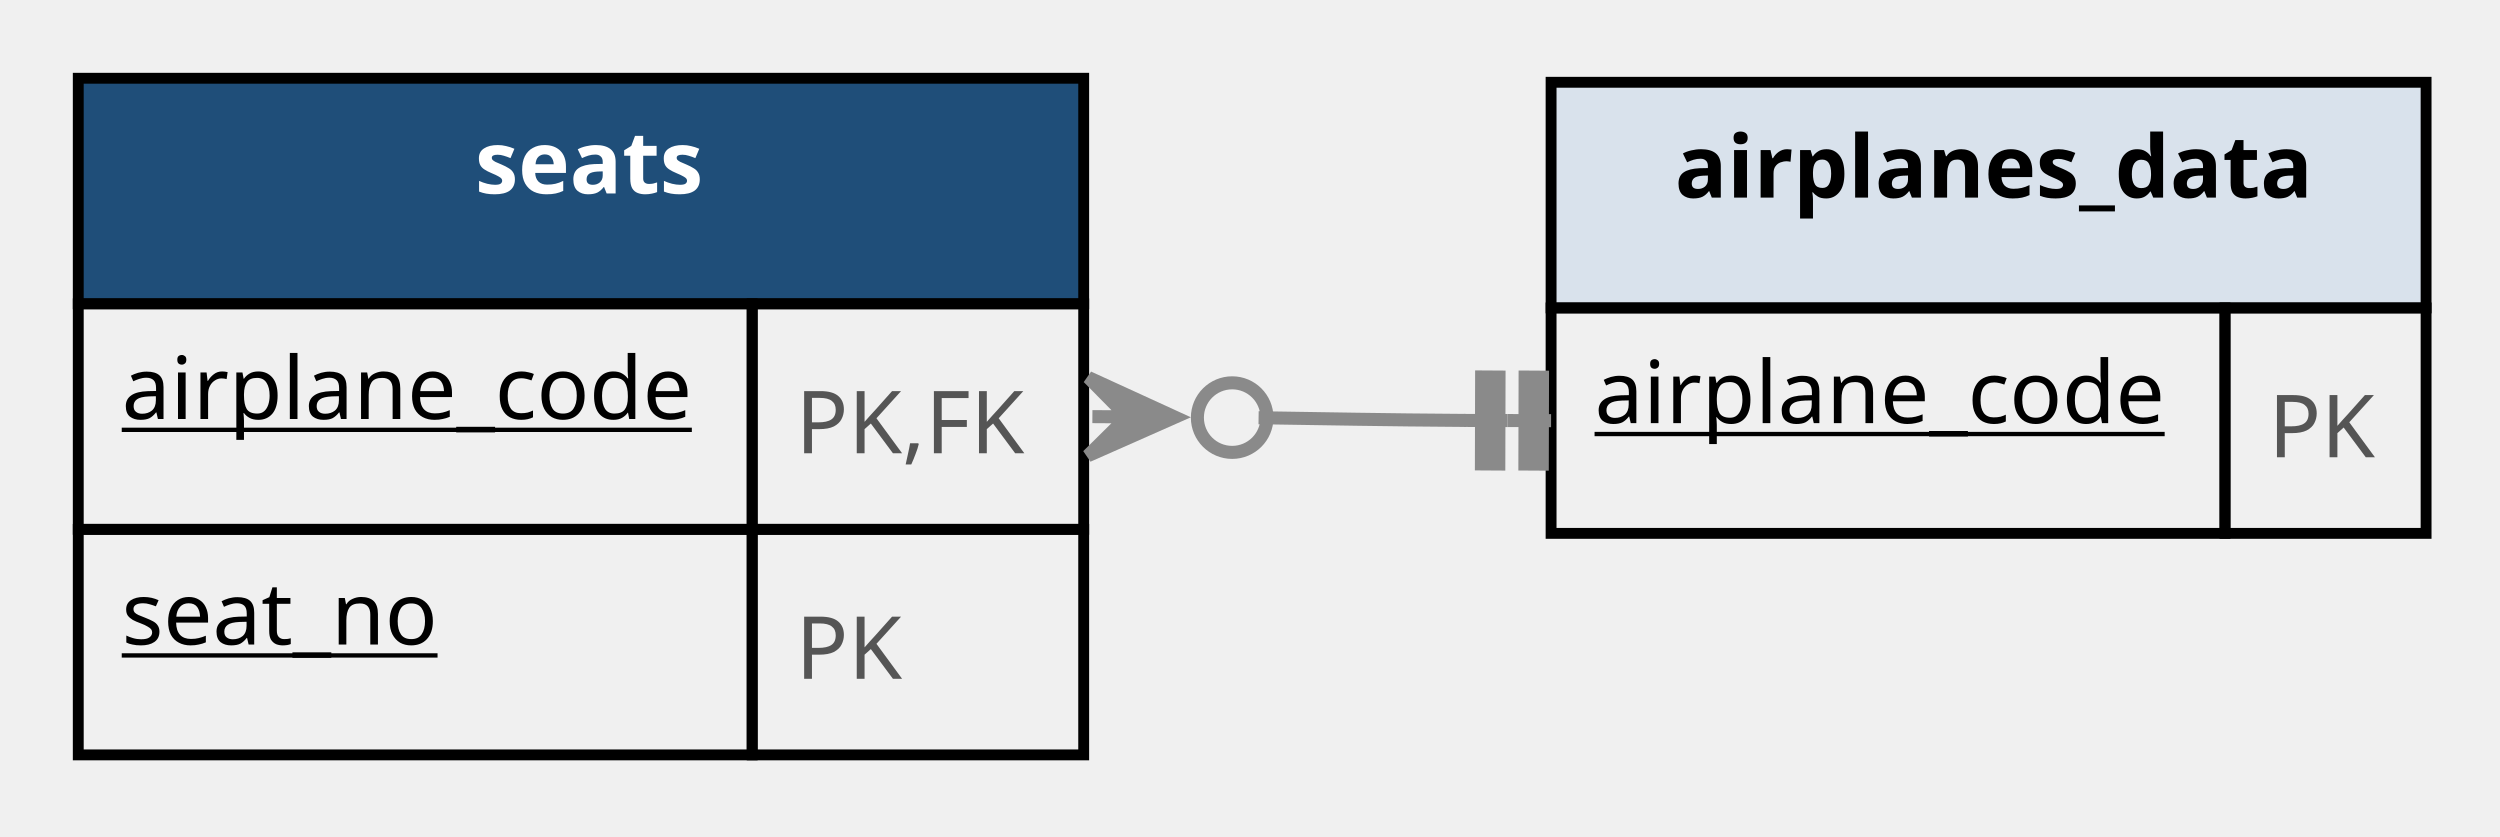
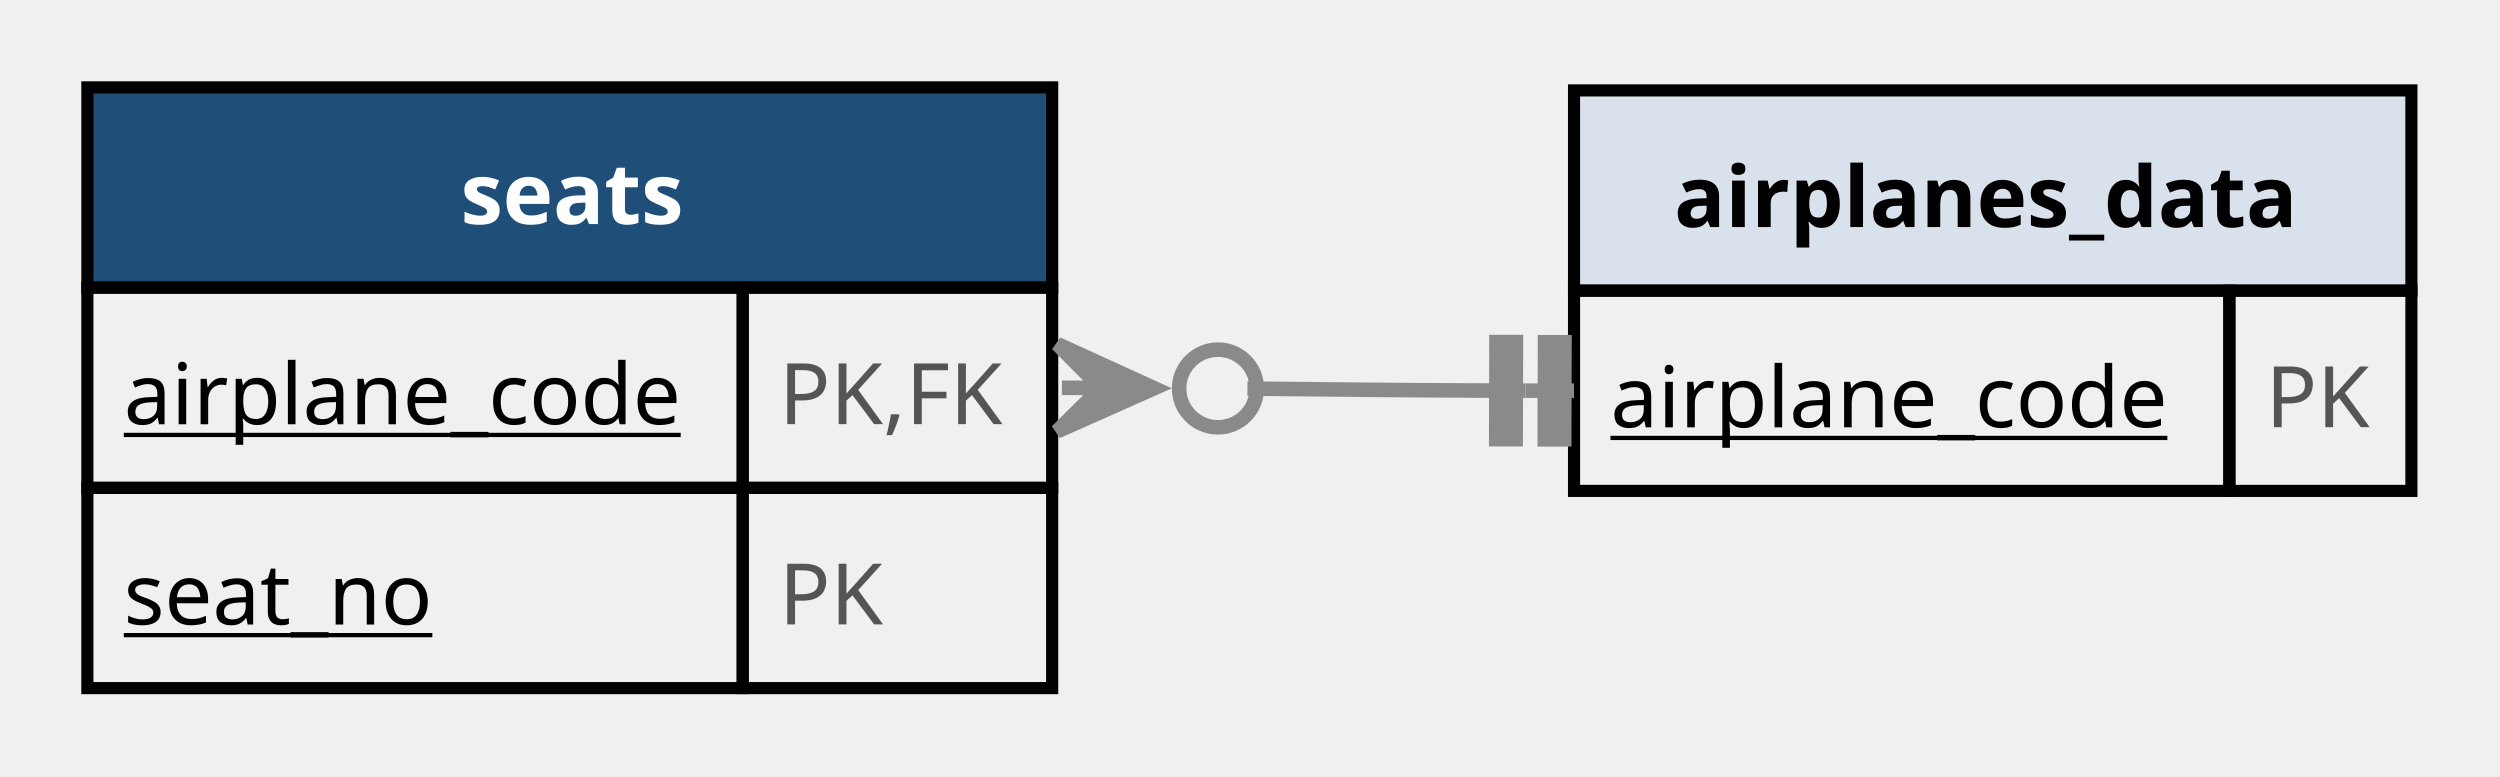
- <svg xmlns="http://www.w3.org/2000/svg" width="230pt" height="77pt" viewBox="0.00 0.00 230.00 77.00">
-   <g id="graph0" class="graph" transform="scale(1 1) rotate(0) translate(7.2 69.45)">
+ <svg xmlns="http://www.w3.org/2000/svg" width="206pt" height="64pt" viewBox="0.00 0.00 206.00 64.00">
+   <g id="graph0" class="graph" transform="scale(1 1) rotate(0) translate(7.2 56.7)">
    <g id="node1" class="node">
-       <polygon fill="#1f4e79" stroke="none" points="0,-41.5 0,-62.25 92.5,-62.25 92.5,-41.5 0,-41.5" />
-       <polygon fill="none" stroke="#000000" points="0,-41.5 0,-62.25 92.5,-62.25 92.5,-41.5 0,-41.5" />
-       <text xml:space="preserve" text-anchor="start" x="36.5" y="-51.65" font-family="Noto Sans KR" font-weight="bold" font-size="8.00" fill="#ffffff">seats</text>
-       <polygon fill="none" stroke="#000000" points="0,-20.75 0,-41.5 62,-41.5 62,-20.75 0,-20.75" />
-       <text xml:space="preserve" text-anchor="start" x="4" y="-30.9" font-family="Noto Sans KR" text-decoration="underline" font-size="8.00">airplane_code</text>
-       <polygon fill="none" stroke="#000000" points="62,-20.75 62,-41.5 92.5,-41.5 92.5,-20.75 62,-20.75" />
-       <text xml:space="preserve" text-anchor="start" x="66" y="-27.75" font-family="Noto Sans KR" font-size="8.00" fill="#555555">PK,FK</text>
-       <polygon fill="none" stroke="#000000" points="0,0 0,-20.75 62,-20.75 62,0 0,0" />
-       <text xml:space="preserve" text-anchor="start" x="4" y="-10.15" font-family="Noto Sans KR" text-decoration="underline" font-size="8.00">seat_no</text>
-       <polygon fill="none" stroke="#000000" points="62,0 62,-20.75 92.5,-20.75 92.5,0 62,0" />
-       <text xml:space="preserve" text-anchor="start" x="66" y="-7" font-family="Noto Sans KR" font-size="8.00" fill="#555555">PK</text>
+       <polygon fill="#1f4e79" stroke="none" points="0,-33 0,-49.5 79.5,-49.5 79.5,-33 0,-33" />
+       <polygon fill="none" stroke="#000000" points="0,-33 0,-49.5 79.5,-49.5 79.5,-33 0,-33" />
+       <text xml:space="preserve" text-anchor="start" x="30.75" y="-38.24" font-family="Noto Sans KR" font-weight="bold" font-size="7.00" fill="#ffffff">seats</text>
+       <polygon fill="none" stroke="#000000" points="0,-16.5 0,-33 54,-33 54,-16.5 0,-16.5" />
+       <text xml:space="preserve" text-anchor="start" x="3" y="-21.74" font-family="Noto Sans KR" text-decoration="underline" font-size="7.00">airplane_code</text>
+       <polygon fill="none" stroke="#000000" points="54,-16.5 54,-33 79.5,-33 79.5,-16.5 54,-16.5" />
+       <text xml:space="preserve" text-anchor="start" x="57" y="-21.75" font-family="Noto Sans KR" font-size="7.00" fill="#555555">PK,FK</text>
+       <polygon fill="none" stroke="#000000" points="0,0 0,-16.5 54,-16.5 54,0 0,0" />
+       <text xml:space="preserve" text-anchor="start" x="3" y="-5.24" font-family="Noto Sans KR" text-decoration="underline" font-size="7.00">seat_no</text>
+       <polygon fill="none" stroke="#000000" points="54,0 54,-16.5 79.5,-16.5 79.5,0 54,0" />
+       <text xml:space="preserve" text-anchor="start" x="57" y="-5.25" font-family="Noto Sans KR" font-size="7.00" fill="#555555">PK</text>
    </g>
    <g id="node2" class="node">
-       <polygon fill="#d9e2ec" stroke="none" points="135.5,-41.12 135.5,-61.88 216,-61.88 216,-41.12 135.5,-41.12" />
-       <polygon fill="none" stroke="#000000" points="135.5,-41.12 135.5,-61.88 216,-61.88 216,-41.12 135.5,-41.12" />
-       <text xml:space="preserve" text-anchor="start" x="146.88" y="-51.27" font-family="Noto Sans KR" font-weight="bold" font-size="8.00" fill="#000000">airplanes_data</text>
-       <polygon fill="none" stroke="#000000" points="135.5,-20.38 135.5,-41.12 197.5,-41.12 197.5,-20.38 135.5,-20.38" />
-       <text xml:space="preserve" text-anchor="start" x="139.5" y="-30.52" font-family="Noto Sans KR" text-decoration="underline" font-size="8.00">airplane_code</text>
-       <polygon fill="none" stroke="#000000" points="197.5,-20.38 197.5,-41.12 216,-41.12 216,-20.38 197.5,-20.38" />
-       <text xml:space="preserve" text-anchor="start" x="201.5" y="-27.38" font-family="Noto Sans KR" font-size="8.00" fill="#555555">PK</text>
+       <polygon fill="#d9e2ec" stroke="none" points="122.5,-32.75 122.5,-49.25 191.5,-49.25 191.5,-32.75 122.5,-32.75" />
+       <polygon fill="none" stroke="#000000" points="122.5,-32.75 122.5,-49.25 191.5,-49.25 191.5,-32.75 122.5,-32.75" />
+       <text xml:space="preserve" text-anchor="start" x="130.75" y="-37.99" font-family="Noto Sans KR" font-weight="bold" font-size="7.00" fill="#000000">airplanes_data</text>
+       <polygon fill="none" stroke="#000000" points="122.5,-16.25 122.5,-32.75 176.5,-32.75 176.5,-16.25 122.5,-16.25" />
+       <text xml:space="preserve" text-anchor="start" x="125.5" y="-21.49" font-family="Noto Sans KR" text-decoration="underline" font-size="7.00">airplane_code</text>
+       <polygon fill="none" stroke="#000000" points="176.5,-16.25 176.5,-32.75 191.5,-32.75 191.5,-16.25 176.5,-16.25" />
+       <text xml:space="preserve" text-anchor="start" x="179.5" y="-21.5" font-family="Noto Sans KR" font-size="7.00" fill="#555555">PK</text>
    </g>
    <g id="edge1" class="edge">
-       <path fill="none" stroke="#8a8a8a" stroke-width="1.2" d="M108.59,-31.02C114.83,-30.93 120.03,-30.82 127.68,-30.77" />
-       <polygon fill="#8a8a8a" stroke="#8a8a8a" stroke-width="1.2" points="100.9,-31.07 92.88,-27.52 96.5,-31.1 93.3,-31.12 93.3,-31.12 93.3,-31.12 96.5,-31.1 92.93,-34.72 100.9,-31.07" />
-       <ellipse fill="none" stroke="#8a8a8a" stroke-width="1.2" cx="106.16" cy="-31.03" rx="3.2" ry="3.2" />
-       <polygon fill="#8a8a8a" stroke="#8a8a8a" stroke-width="1.2" points="134.69,-26.75 134.71,-34.75 133.11,-34.76 133.09,-26.76 134.69,-26.75" />
-       <polyline fill="none" stroke="#8a8a8a" stroke-width="1.2" points="135.5,-30.75 131.5,-30.76" />
-       <polygon fill="#8a8a8a" stroke="#8a8a8a" stroke-width="1.2" points="130.69,-26.76 130.71,-34.76 129.11,-34.77 129.09,-26.77 130.69,-26.76" />
-       <polyline fill="none" stroke="#8a8a8a" stroke-width="1.2" points="131.5,-30.76 127.5,-30.77" />
+       <path fill="none" stroke="#8a8a8a" stroke-width="1.2" d="M95.59,-24.68C101.83,-24.62 107.03,-24.55 114.68,-24.52" />
+       <polygon fill="#8a8a8a" stroke="#8a8a8a" stroke-width="1.2" points="87.9,-24.71 79.89,-21.15 83.5,-24.73 80.3,-24.75 80.3,-24.75 80.3,-24.75 83.5,-24.73 79.92,-28.35 87.9,-24.71" />
+       <ellipse fill="none" stroke="#8a8a8a" stroke-width="1.2" cx="93.16" cy="-24.69" rx="3.2" ry="3.2" />
+       <polygon fill="#8a8a8a" stroke="#8a8a8a" stroke-width="1.2" points="121.69,-20.5 121.71,-28.5 120.11,-28.5 120.09,-20.5 121.69,-20.5" />
+       <polyline fill="none" stroke="#8a8a8a" stroke-width="1.2" points="122.5,-24.5 118.5,-24.51" />
+       <polygon fill="#8a8a8a" stroke="#8a8a8a" stroke-width="1.2" points="117.69,-20.51 117.71,-28.51 116.11,-28.51 116.09,-20.51 117.69,-20.51" />
+       <polyline fill="none" stroke="#8a8a8a" stroke-width="1.2" points="118.5,-24.51 114.5,-24.52" />
    </g>
  </g>
</svg>
